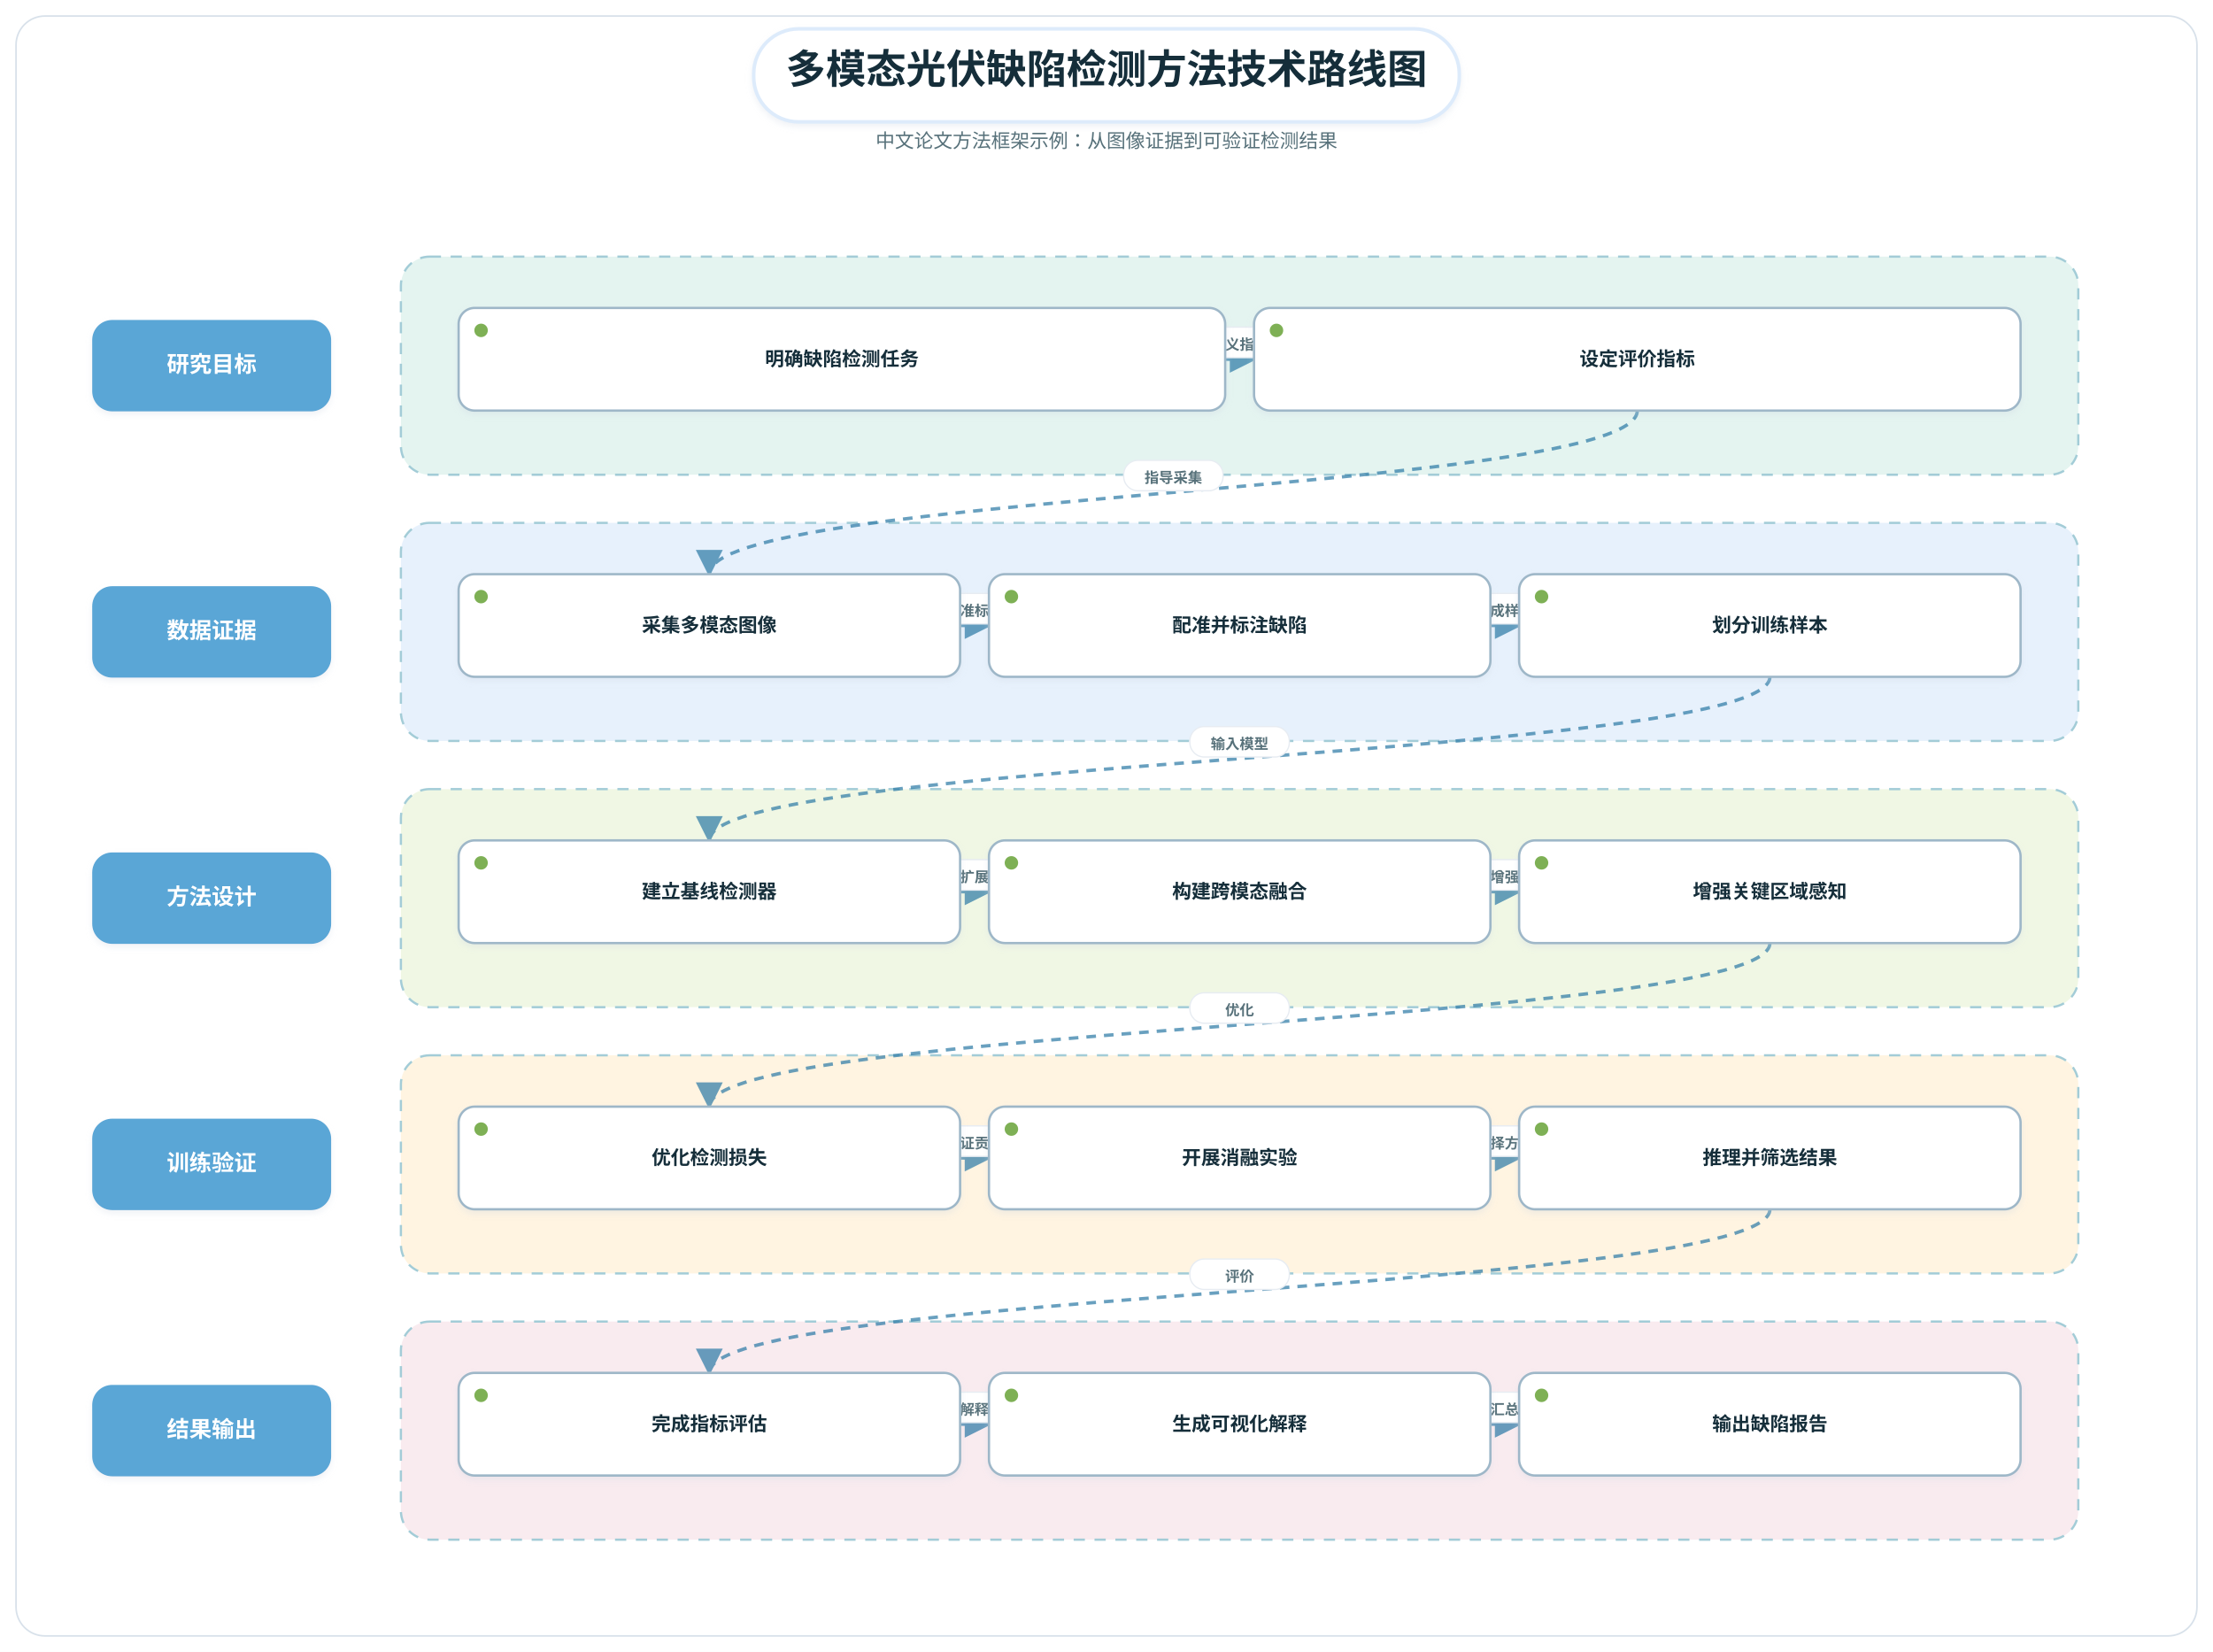
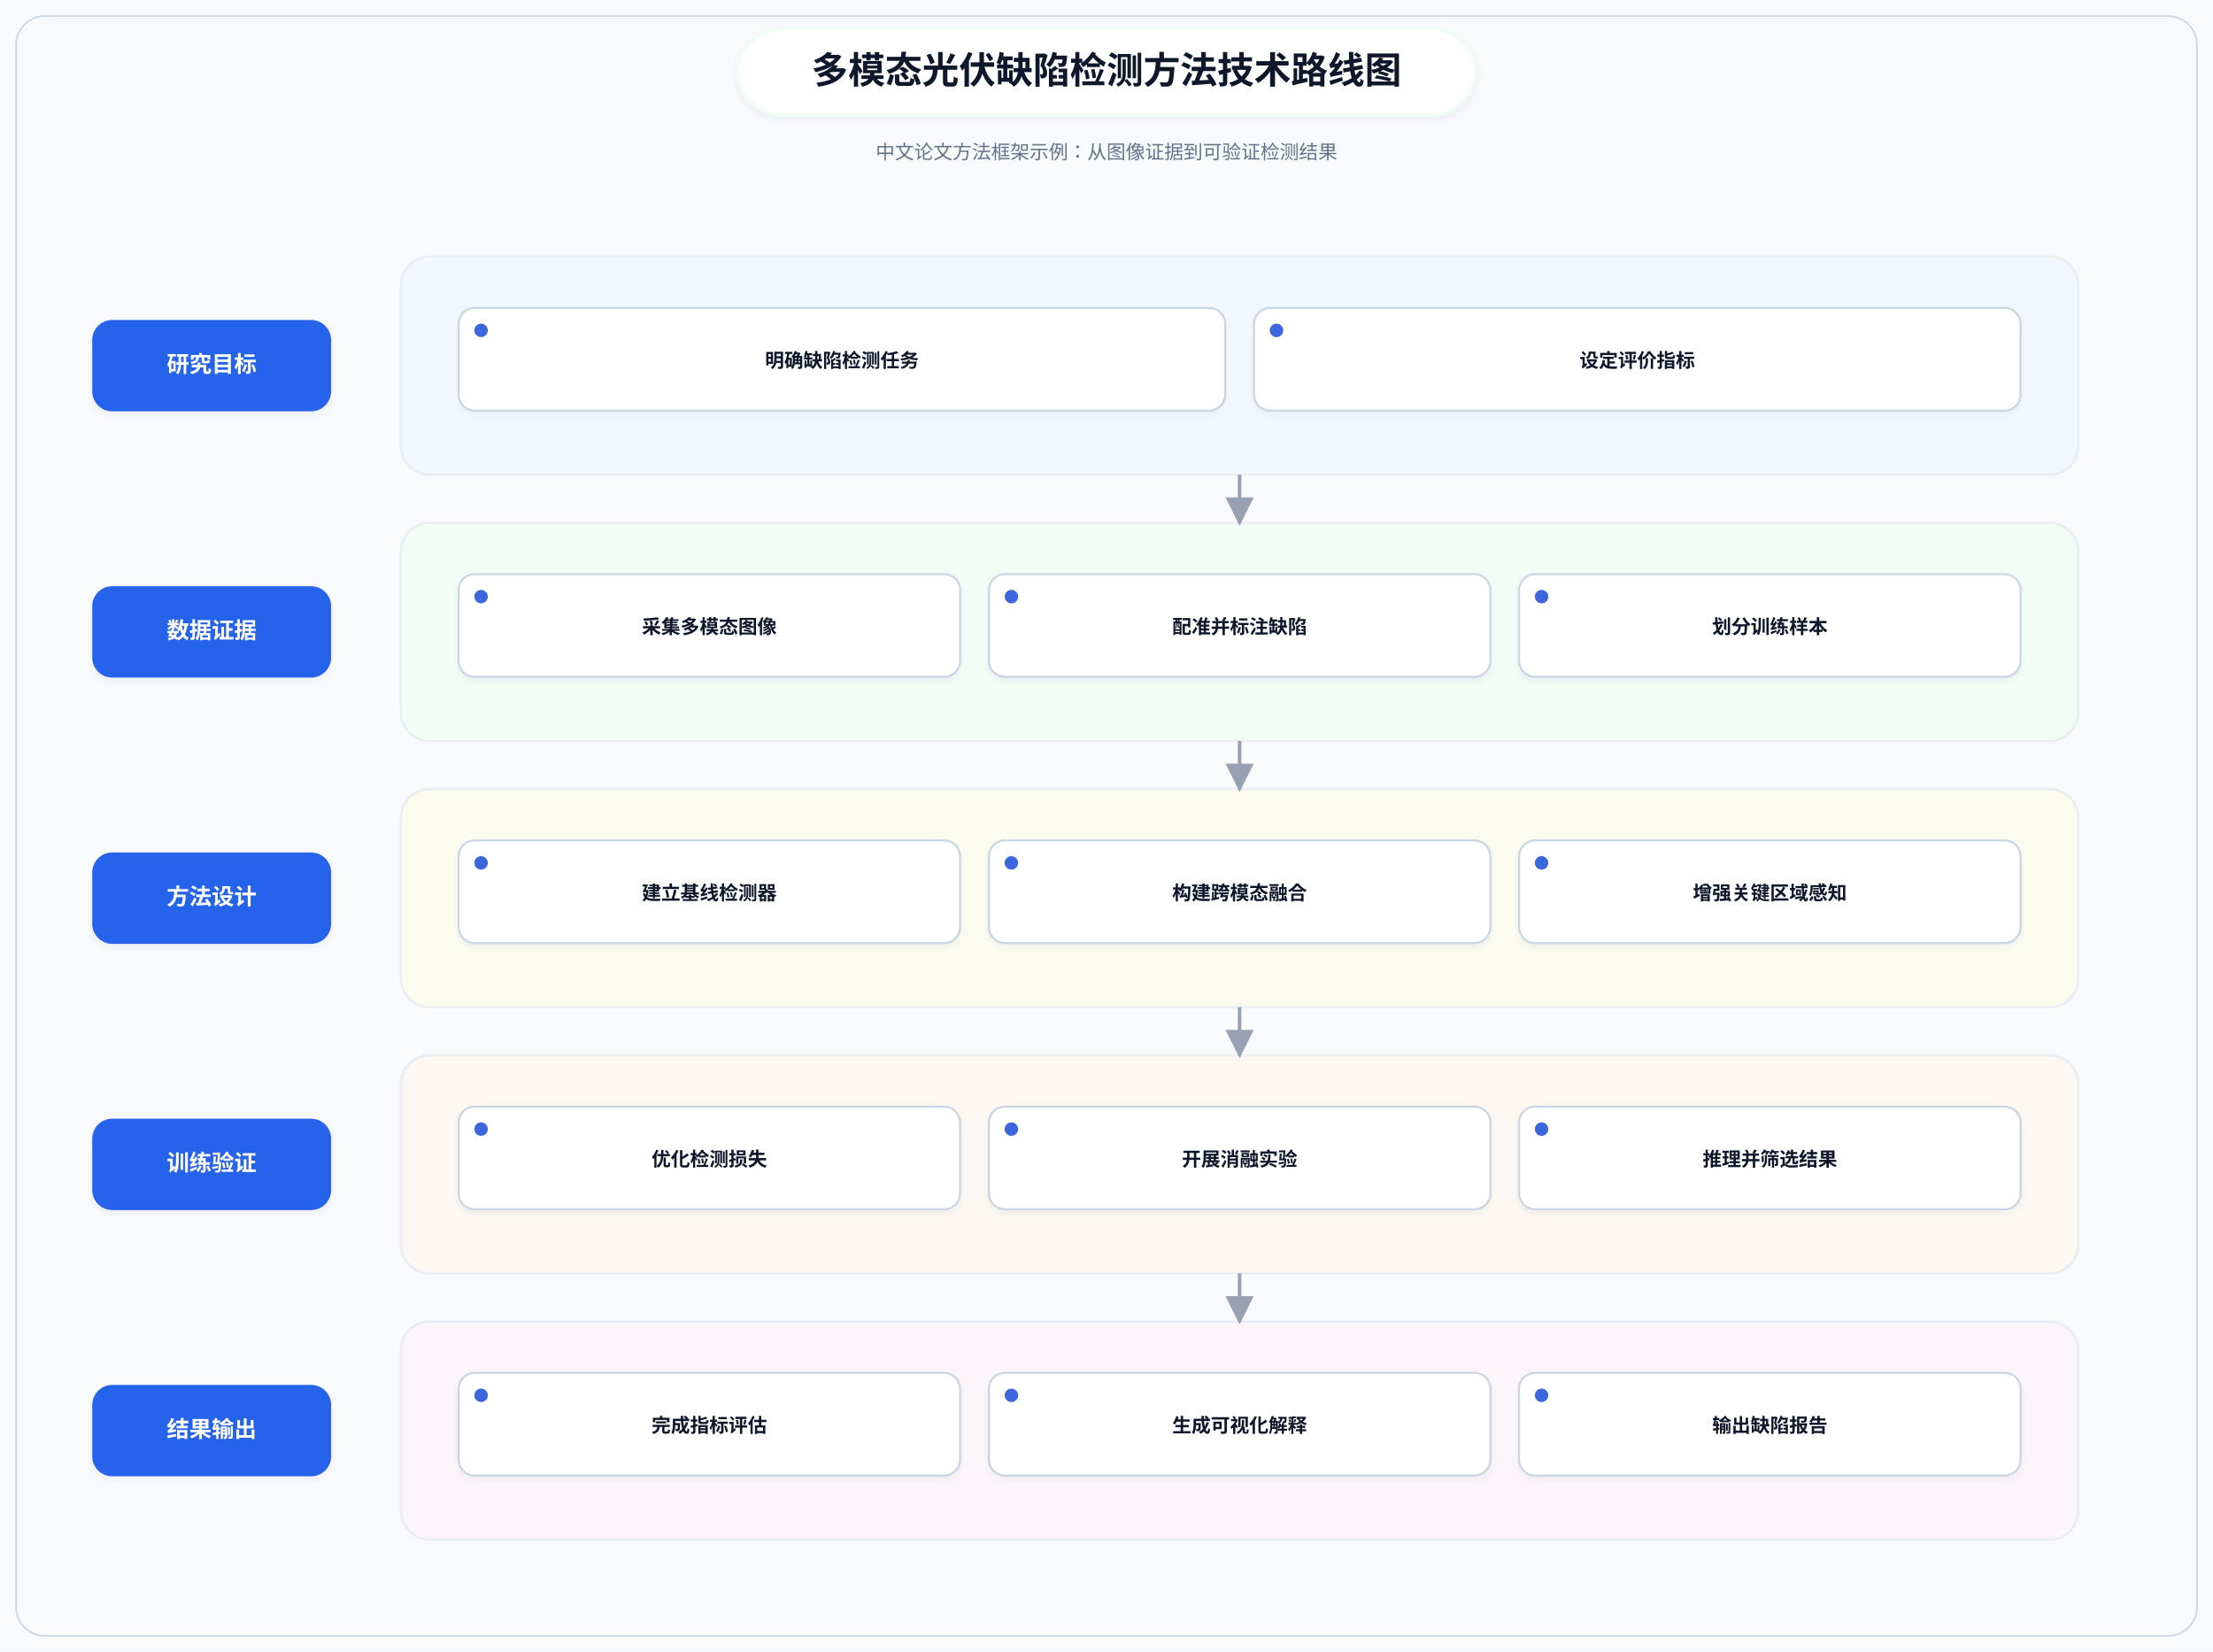
<svg xmlns="http://www.w3.org/2000/svg" width="1380" height="1030" viewBox="0 0 1380 1030">
  <defs>
    <marker id="arrow" viewBox="0 0 10 10" refX="9" refY="5" markerWidth="8" markerHeight="8" orient="auto-start-reverse">
-       <path d="M 0 0 L 10 5 L 0 10 z" fill="#2F7CA6" />
+       <path d="M 0 0 L 10 5 L 0 10 z" fill="#64748B" />
    </marker>
    <filter id="softShadow" x="-20%" y="-20%" width="140%" height="140%">
      <feDropShadow dx="0" dy="2" stdDeviation="2" flood-color="#CBD5E1" flood-opacity="0.32" />
    </filter>
  </defs>
-   <rect width="100%" height="100%" fill="#FFFFFF" />
-   <rect x="10.0" y="10.0" width="1360.0" height="1010.0" rx="18" fill="none" stroke="#D8E1EA" stroke-width="1.0" />
-   <rect x="470.0" y="18.0" width="440.0" height="58.0" rx="28" fill="#FFFFFF" stroke="#DDEBFB" stroke-width="2.2" filter="url(#softShadow)" />
-   <text x="690.0" y="52.0" text-anchor="middle" font-size="25" font-family="Arial, Helvetica, sans-serif" font-weight="700" fill="#152E3A">多模态光伏缺陷检测方法技术路线图</text>
-   <text x="690.0" y="92.0" text-anchor="middle" font-size="12" font-family="Arial, Helvetica, sans-serif" font-weight="400" fill="#57717A">中文论文方法框架示例：从图像证据到可验证检测结果</text>
-   <rect x="250.0" y="160.0" width="1046.0" height="136.0" rx="18" fill="#D8F0EA" stroke="#7CB7C6" stroke-width="1.4" stroke-dasharray="7 6" opacity="0.70" />
-   <rect x="58.0" y="200.0" width="148.0" height="56.0" rx="12" fill="#5AA6D6" stroke="#5AA6D6" stroke-width="1.0" filter="url(#softShadow)" />
+   <rect width="100%" height="100%" fill="#F8FAFC" />
+   <rect x="10.0" y="10.0" width="1360.0" height="1010.0" rx="18" fill="none" stroke="#CBD5E1" stroke-width="1.0" />
+   <rect x="460.0" y="18.0" width="460.0" height="54.0" rx="28" fill="#FFFFFF" stroke="#F0FDF4" stroke-width="2.2" filter="url(#softShadow)" />
+   <text x="690.0" y="52.0" text-anchor="middle" font-size="23" font-family="Arial, Helvetica, sans-serif" font-weight="700" fill="#0F172A">多模态光伏缺陷检测方法技术路线图</text>
+   <text x="690.0" y="99.0" text-anchor="middle" font-size="12" font-family="Arial, Helvetica, sans-serif" font-weight="400" fill="#64748B">中文论文方法框架示例：从图像证据到可验证检测结果</text>
+   <rect x="250.0" y="160.0" width="1046.0" height="136.0" rx="18" fill="#EFF6FF" stroke="#E2E8F0" stroke-width="1.4" opacity="0.70" />
+   <rect x="58.0" y="200.0" width="148.0" height="56.0" rx="12" fill="#2563EB" stroke="#2563EB" stroke-width="1.0" filter="url(#softShadow)" />
  <text x="132.0" y="232.0" text-anchor="middle" font-size="14" font-family="Arial, Helvetica, sans-serif" font-weight="700" fill="#FFFFFF">研究目标</text>
-   <rect x="250.0" y="326.0" width="1046.0" height="136.0" rx="18" fill="#DDEBFB" stroke="#7CB7C6" stroke-width="1.4" stroke-dasharray="7 6" opacity="0.70" />
-   <rect x="58.0" y="366.0" width="148.0" height="56.0" rx="12" fill="#5AA6D6" stroke="#5AA6D6" stroke-width="1.0" filter="url(#softShadow)" />
+   <rect x="250.0" y="326.0" width="1046.0" height="136.0" rx="18" fill="#F0FDF4" stroke="#E2E8F0" stroke-width="1.4" opacity="0.70" />
+   <rect x="58.0" y="366.0" width="148.0" height="56.0" rx="12" fill="#2563EB" stroke="#2563EB" stroke-width="1.0" filter="url(#softShadow)" />
  <text x="132.0" y="398.0" text-anchor="middle" font-size="14" font-family="Arial, Helvetica, sans-serif" font-weight="700" fill="#FFFFFF">数据证据</text>
-   <rect x="250.0" y="492.0" width="1046.0" height="136.0" rx="18" fill="#EAF4D9" stroke="#7CB7C6" stroke-width="1.4" stroke-dasharray="7 6" opacity="0.70" />
-   <rect x="58.0" y="532.0" width="148.0" height="56.0" rx="12" fill="#5AA6D6" stroke="#5AA6D6" stroke-width="1.0" filter="url(#softShadow)" />
+   <rect x="250.0" y="492.0" width="1046.0" height="136.0" rx="18" fill="#FEFCE8" stroke="#E2E8F0" stroke-width="1.4" opacity="0.70" />
+   <rect x="58.0" y="532.0" width="148.0" height="56.0" rx="12" fill="#2563EB" stroke="#2563EB" stroke-width="1.0" filter="url(#softShadow)" />
  <text x="132.0" y="564.0" text-anchor="middle" font-size="14" font-family="Arial, Helvetica, sans-serif" font-weight="700" fill="#FFFFFF">方法设计</text>
-   <rect x="250.0" y="658.0" width="1046.0" height="136.0" rx="18" fill="#FFF0D4" stroke="#7CB7C6" stroke-width="1.4" stroke-dasharray="7 6" opacity="0.70" />
-   <rect x="58.0" y="698.0" width="148.0" height="56.0" rx="12" fill="#5AA6D6" stroke="#5AA6D6" stroke-width="1.0" filter="url(#softShadow)" />
+   <rect x="250.0" y="658.0" width="1046.0" height="136.0" rx="18" fill="#FFF7ED" stroke="#E2E8F0" stroke-width="1.4" opacity="0.70" />
+   <rect x="58.0" y="698.0" width="148.0" height="56.0" rx="12" fill="#2563EB" stroke="#2563EB" stroke-width="1.0" filter="url(#softShadow)" />
  <text x="132.0" y="730.0" text-anchor="middle" font-size="14" font-family="Arial, Helvetica, sans-serif" font-weight="700" fill="#FFFFFF">训练验证</text>
-   <rect x="250.0" y="824.0" width="1046.0" height="136.0" rx="18" fill="#F6E2E8" stroke="#7CB7C6" stroke-width="1.4" stroke-dasharray="7 6" opacity="0.70" />
-   <rect x="58.0" y="864.0" width="148.0" height="56.0" rx="12" fill="#5AA6D6" stroke="#5AA6D6" stroke-width="1.0" filter="url(#softShadow)" />
+   <rect x="250.0" y="824.0" width="1046.0" height="136.0" rx="18" fill="#FDF2F8" stroke="#E2E8F0" stroke-width="1.4" opacity="0.70" />
+   <rect x="58.0" y="864.0" width="148.0" height="56.0" rx="12" fill="#2563EB" stroke="#2563EB" stroke-width="1.0" filter="url(#softShadow)" />
  <text x="132.0" y="896.0" text-anchor="middle" font-size="14" font-family="Arial, Helvetica, sans-serif" font-weight="700" fill="#FFFFFF">结果输出</text>
-   <path d="M 764.0 224.0 C 773.0 224.0, 773.0 224.0, 782.0 224.0" fill="none" stroke="#2F7CA6" stroke-width="2.1" marker-end="url(#arrow)" opacity="0.72" />
-   <rect x="742.0" y="204.0" width="62.0" height="19.0" rx="9" fill="#FFFFFF" stroke="#E7ECF2" stroke-width="0.8" />
-   <text x="773.0" y="218.0" text-anchor="middle" font-size="9" font-family="Arial, Helvetica, sans-serif" font-weight="600" fill="#57717A">定义指标</text>
-   <path d="M 1021.0 256.0 C 1021.0 307.0, 442.3 307.0, 442.3 358.0" fill="none" stroke="#2F7CA6" stroke-width="2.1" marker-end="url(#arrow)" opacity="0.72" stroke-dasharray="6 5" />
-   <rect x="700.7" y="287.0" width="62.0" height="19.0" rx="9" fill="#FFFFFF" stroke="#E7ECF2" stroke-width="0.8" />
-   <text x="731.7" y="301.0" text-anchor="middle" font-size="9" font-family="Arial, Helvetica, sans-serif" font-weight="600" fill="#57717A">指导采集</text>
-   <path d="M 598.7 390.0 C 607.7 390.0, 607.7 390.0, 616.7 390.0" fill="none" stroke="#2F7CA6" stroke-width="2.1" marker-end="url(#arrow)" opacity="0.72" />
-   <rect x="576.7" y="370.0" width="62.0" height="19.0" rx="9" fill="#FFFFFF" stroke="#E7ECF2" stroke-width="0.8" />
-   <text x="607.7" y="384.0" text-anchor="middle" font-size="9" font-family="Arial, Helvetica, sans-serif" font-weight="600" fill="#57717A">配准标注</text>
-   <path d="M 929.3 390.0 C 938.3 390.0, 938.3 390.0, 947.3 390.0" fill="none" stroke="#2F7CA6" stroke-width="2.1" marker-end="url(#arrow)" opacity="0.72" />
-   <rect x="907.3" y="370.0" width="62.0" height="19.0" rx="9" fill="#FFFFFF" stroke="#E7ECF2" stroke-width="0.8" />
-   <text x="938.3" y="384.0" text-anchor="middle" font-size="9" font-family="Arial, Helvetica, sans-serif" font-weight="600" fill="#57717A">形成样本</text>
-   <path d="M 1103.7 422.0 C 1103.7 473.0, 442.3 473.0, 442.3 524.0" fill="none" stroke="#2F7CA6" stroke-width="2.1" marker-end="url(#arrow)" opacity="0.72" stroke-dasharray="6 5" />
-   <rect x="742.0" y="453.0" width="62.0" height="19.0" rx="9" fill="#FFFFFF" stroke="#E7ECF2" stroke-width="0.8" />
-   <text x="773.0" y="467.0" text-anchor="middle" font-size="9" font-family="Arial, Helvetica, sans-serif" font-weight="600" fill="#57717A">输入模型</text>
-   <path d="M 598.7 556.0 C 607.7 556.0, 607.7 556.0, 616.7 556.0" fill="none" stroke="#2F7CA6" stroke-width="2.1" marker-end="url(#arrow)" opacity="0.72" />
-   <rect x="576.7" y="536.0" width="62.0" height="19.0" rx="9" fill="#FFFFFF" stroke="#E7ECF2" stroke-width="0.8" />
-   <text x="607.7" y="550.0" text-anchor="middle" font-size="9" font-family="Arial, Helvetica, sans-serif" font-weight="600" fill="#57717A">扩展</text>
-   <path d="M 929.3 556.0 C 938.3 556.0, 938.3 556.0, 947.3 556.0" fill="none" stroke="#2F7CA6" stroke-width="2.1" marker-end="url(#arrow)" opacity="0.72" />
-   <rect x="907.3" y="536.0" width="62.0" height="19.0" rx="9" fill="#FFFFFF" stroke="#E7ECF2" stroke-width="0.8" />
-   <text x="938.3" y="550.0" text-anchor="middle" font-size="9" font-family="Arial, Helvetica, sans-serif" font-weight="600" fill="#57717A">增强</text>
-   <path d="M 1103.7 588.0 C 1103.7 639.0, 442.3 639.0, 442.3 690.0" fill="none" stroke="#2F7CA6" stroke-width="2.1" marker-end="url(#arrow)" opacity="0.72" stroke-dasharray="6 5" />
-   <rect x="742.0" y="619.0" width="62.0" height="19.0" rx="9" fill="#FFFFFF" stroke="#E7ECF2" stroke-width="0.8" />
-   <text x="773.0" y="633.0" text-anchor="middle" font-size="9" font-family="Arial, Helvetica, sans-serif" font-weight="600" fill="#57717A">优化</text>
-   <path d="M 598.7 722.0 C 607.7 722.0, 607.7 722.0, 616.7 722.0" fill="none" stroke="#2F7CA6" stroke-width="2.1" marker-end="url(#arrow)" opacity="0.72" />
-   <rect x="576.7" y="702.0" width="62.0" height="19.0" rx="9" fill="#FFFFFF" stroke="#E7ECF2" stroke-width="0.8" />
-   <text x="607.7" y="716.0" text-anchor="middle" font-size="9" font-family="Arial, Helvetica, sans-serif" font-weight="600" fill="#57717A">验证贡献</text>
-   <path d="M 929.3 722.0 C 938.3 722.0, 938.3 722.0, 947.3 722.0" fill="none" stroke="#2F7CA6" stroke-width="2.1" marker-end="url(#arrow)" opacity="0.72" />
-   <rect x="907.3" y="702.0" width="62.0" height="19.0" rx="9" fill="#FFFFFF" stroke="#E7ECF2" stroke-width="0.8" />
-   <text x="938.3" y="716.0" text-anchor="middle" font-size="9" font-family="Arial, Helvetica, sans-serif" font-weight="600" fill="#57717A">选择方案</text>
-   <path d="M 1103.7 754.0 C 1103.7 805.0, 442.3 805.0, 442.3 856.0" fill="none" stroke="#2F7CA6" stroke-width="2.1" marker-end="url(#arrow)" opacity="0.72" stroke-dasharray="6 5" />
-   <rect x="742.0" y="785.0" width="62.0" height="19.0" rx="9" fill="#FFFFFF" stroke="#E7ECF2" stroke-width="0.8" />
-   <text x="773.0" y="799.0" text-anchor="middle" font-size="9" font-family="Arial, Helvetica, sans-serif" font-weight="600" fill="#57717A">评价</text>
-   <path d="M 598.7 888.0 C 607.7 888.0, 607.7 888.0, 616.7 888.0" fill="none" stroke="#2F7CA6" stroke-width="2.1" marker-end="url(#arrow)" opacity="0.72" />
-   <rect x="576.7" y="868.0" width="62.0" height="19.0" rx="9" fill="#FFFFFF" stroke="#E7ECF2" stroke-width="0.8" />
-   <text x="607.7" y="882.0" text-anchor="middle" font-size="9" font-family="Arial, Helvetica, sans-serif" font-weight="600" fill="#57717A">解释</text>
-   <path d="M 929.3 888.0 C 938.3 888.0, 938.3 888.0, 947.3 888.0" fill="none" stroke="#2F7CA6" stroke-width="2.1" marker-end="url(#arrow)" opacity="0.72" />
-   <rect x="907.3" y="868.0" width="62.0" height="19.0" rx="9" fill="#FFFFFF" stroke="#E7ECF2" stroke-width="0.8" />
-   <text x="938.3" y="882.0" text-anchor="middle" font-size="9" font-family="Arial, Helvetica, sans-serif" font-weight="600" fill="#57717A">汇总</text>
+   <line x1="773.0" y1="296.0" x2="773.0" y2="326.0" stroke="#64748B" stroke-width="2.2" marker-end="url(#arrow)" opacity="0.66" />
+   <line x1="773.0" y1="462.0" x2="773.0" y2="492.0" stroke="#64748B" stroke-width="2.2" marker-end="url(#arrow)" opacity="0.66" />
+   <line x1="773.0" y1="628.0" x2="773.0" y2="658.0" stroke="#64748B" stroke-width="2.2" marker-end="url(#arrow)" opacity="0.66" />
+   <line x1="773.0" y1="794.0" x2="773.0" y2="824.0" stroke="#64748B" stroke-width="2.2" marker-end="url(#arrow)" opacity="0.66" />
  <g class="node" data-node="goal_task" style="cursor:pointer">
-     <rect x="286.0" y="192.0" width="478.0" height="64.0" rx="10" fill="#FFFFFF" stroke="#9EB7C8" stroke-width="1.45" filter="url(#softShadow)" />
-     <circle cx="300.0" cy="206.0" r="4.2" fill="#6AA43A" opacity="0.86" />
-     <text x="525.0" y="228.0" text-anchor="middle" font-size="12" font-family="Arial, Helvetica, sans-serif" font-weight="600" fill="#152E3A">明确缺陷检测任务</text>
+     <rect x="286.0" y="192.0" width="478.0" height="64.0" rx="10" fill="#FFFFFF" stroke="#CBD5E1" stroke-width="1.25" filter="url(#softShadow)" />
+     <circle cx="300.0" cy="206.0" r="4.2" fill="#1D4ED8" opacity="0.86" />
+     <text x="525.0" y="229.0" text-anchor="middle" font-size="12" font-family="Arial, Helvetica, sans-serif" font-weight="600" fill="#0F172A">明确缺陷检测任务</text>
  </g>
  <g class="node" data-node="goal_metric" style="cursor:pointer">
-     <rect x="782.0" y="192.0" width="478.0" height="64.0" rx="10" fill="#FFFFFF" stroke="#9EB7C8" stroke-width="1.45" filter="url(#softShadow)" />
-     <circle cx="796.0" cy="206.0" r="4.2" fill="#6AA43A" opacity="0.86" />
-     <text x="1021.0" y="228.0" text-anchor="middle" font-size="12" font-family="Arial, Helvetica, sans-serif" font-weight="600" fill="#152E3A">设定评价指标</text>
+     <rect x="782.0" y="192.0" width="478.0" height="64.0" rx="10" fill="#FFFFFF" stroke="#CBD5E1" stroke-width="1.25" filter="url(#softShadow)" />
+     <circle cx="796.0" cy="206.0" r="4.2" fill="#1D4ED8" opacity="0.86" />
+     <text x="1021.0" y="229.0" text-anchor="middle" font-size="12" font-family="Arial, Helvetica, sans-serif" font-weight="600" fill="#0F172A">设定评价指标</text>
  </g>
  <g class="node" data-node="data_collect" style="cursor:pointer">
-     <rect x="286.0" y="358.0" width="312.7" height="64.0" rx="10" fill="#FFFFFF" stroke="#9EB7C8" stroke-width="1.45" filter="url(#softShadow)" />
-     <circle cx="300.0" cy="372.0" r="4.2" fill="#6AA43A" opacity="0.86" />
-     <text x="442.3" y="394.0" text-anchor="middle" font-size="12" font-family="Arial, Helvetica, sans-serif" font-weight="600" fill="#152E3A">采集多模态图像</text>
+     <rect x="286.0" y="358.0" width="312.7" height="64.0" rx="10" fill="#FFFFFF" stroke="#CBD5E1" stroke-width="1.25" filter="url(#softShadow)" />
+     <circle cx="300.0" cy="372.0" r="4.2" fill="#1D4ED8" opacity="0.86" />
+     <text x="442.3" y="395.0" text-anchor="middle" font-size="12" font-family="Arial, Helvetica, sans-serif" font-weight="600" fill="#0F172A">采集多模态图像</text>
  </g>
  <g class="node" data-node="data_align" style="cursor:pointer">
-     <rect x="616.7" y="358.0" width="312.7" height="64.0" rx="10" fill="#FFFFFF" stroke="#9EB7C8" stroke-width="1.45" filter="url(#softShadow)" />
-     <circle cx="630.7" cy="372.0" r="4.2" fill="#6AA43A" opacity="0.86" />
-     <text x="773.0" y="394.0" text-anchor="middle" font-size="12" font-family="Arial, Helvetica, sans-serif" font-weight="600" fill="#152E3A">配准并标注缺陷</text>
+     <rect x="616.7" y="358.0" width="312.7" height="64.0" rx="10" fill="#FFFFFF" stroke="#CBD5E1" stroke-width="1.25" filter="url(#softShadow)" />
+     <circle cx="630.7" cy="372.0" r="4.2" fill="#1D4ED8" opacity="0.86" />
+     <text x="773.0" y="395.0" text-anchor="middle" font-size="12" font-family="Arial, Helvetica, sans-serif" font-weight="600" fill="#0F172A">配准并标注缺陷</text>
  </g>
  <g class="node" data-node="data_split" style="cursor:pointer">
-     <rect x="947.3" y="358.0" width="312.7" height="64.0" rx="10" fill="#FFFFFF" stroke="#9EB7C8" stroke-width="1.45" filter="url(#softShadow)" />
-     <circle cx="961.3" cy="372.0" r="4.2" fill="#6AA43A" opacity="0.86" />
-     <text x="1103.7" y="394.0" text-anchor="middle" font-size="12" font-family="Arial, Helvetica, sans-serif" font-weight="600" fill="#152E3A">划分训练样本</text>
+     <rect x="947.3" y="358.0" width="312.7" height="64.0" rx="10" fill="#FFFFFF" stroke="#CBD5E1" stroke-width="1.25" filter="url(#softShadow)" />
+     <circle cx="961.3" cy="372.0" r="4.2" fill="#1D4ED8" opacity="0.86" />
+     <text x="1103.7" y="395.0" text-anchor="middle" font-size="12" font-family="Arial, Helvetica, sans-serif" font-weight="600" fill="#0F172A">划分训练样本</text>
  </g>
  <g class="node" data-node="method_baseline" style="cursor:pointer">
-     <rect x="286.0" y="524.0" width="312.7" height="64.0" rx="10" fill="#FFFFFF" stroke="#9EB7C8" stroke-width="1.45" filter="url(#softShadow)" />
-     <circle cx="300.0" cy="538.0" r="4.2" fill="#6AA43A" opacity="0.86" />
-     <text x="442.3" y="560.0" text-anchor="middle" font-size="12" font-family="Arial, Helvetica, sans-serif" font-weight="600" fill="#152E3A">建立基线检测器</text>
+     <rect x="286.0" y="524.0" width="312.7" height="64.0" rx="10" fill="#FFFFFF" stroke="#CBD5E1" stroke-width="1.25" filter="url(#softShadow)" />
+     <circle cx="300.0" cy="538.0" r="4.2" fill="#1D4ED8" opacity="0.86" />
+     <text x="442.3" y="561.0" text-anchor="middle" font-size="12" font-family="Arial, Helvetica, sans-serif" font-weight="600" fill="#0F172A">建立基线检测器</text>
  </g>
  <g class="node" data-node="method_fusion" style="cursor:pointer">
-     <rect x="616.7" y="524.0" width="312.7" height="64.0" rx="10" fill="#FFFFFF" stroke="#9EB7C8" stroke-width="1.45" filter="url(#softShadow)" />
-     <circle cx="630.7" cy="538.0" r="4.2" fill="#6AA43A" opacity="0.86" />
-     <text x="773.0" y="560.0" text-anchor="middle" font-size="12" font-family="Arial, Helvetica, sans-serif" font-weight="600" fill="#152E3A">构建跨模态融合</text>
+     <rect x="616.7" y="524.0" width="312.7" height="64.0" rx="10" fill="#FFFFFF" stroke="#CBD5E1" stroke-width="1.25" filter="url(#softShadow)" />
+     <circle cx="630.7" cy="538.0" r="4.2" fill="#1D4ED8" opacity="0.86" />
+     <text x="773.0" y="561.0" text-anchor="middle" font-size="12" font-family="Arial, Helvetica, sans-serif" font-weight="600" fill="#0F172A">构建跨模态融合</text>
  </g>
  <g class="node" data-node="method_attention" style="cursor:pointer">
-     <rect x="947.3" y="524.0" width="312.7" height="64.0" rx="10" fill="#FFFFFF" stroke="#9EB7C8" stroke-width="1.45" filter="url(#softShadow)" />
-     <circle cx="961.3" cy="538.0" r="4.2" fill="#6AA43A" opacity="0.86" />
-     <text x="1103.7" y="560.0" text-anchor="middle" font-size="12" font-family="Arial, Helvetica, sans-serif" font-weight="600" fill="#152E3A">增强关键区域感知</text>
+     <rect x="947.3" y="524.0" width="312.7" height="64.0" rx="10" fill="#FFFFFF" stroke="#CBD5E1" stroke-width="1.25" filter="url(#softShadow)" />
+     <circle cx="961.3" cy="538.0" r="4.2" fill="#1D4ED8" opacity="0.86" />
+     <text x="1103.7" y="561.0" text-anchor="middle" font-size="12" font-family="Arial, Helvetica, sans-serif" font-weight="600" fill="#0F172A">增强关键区域感知</text>
  </g>
  <g class="node" data-node="training_loss" style="cursor:pointer">
-     <rect x="286.0" y="690.0" width="312.7" height="64.0" rx="10" fill="#FFFFFF" stroke="#9EB7C8" stroke-width="1.45" filter="url(#softShadow)" />
-     <circle cx="300.0" cy="704.0" r="4.2" fill="#6AA43A" opacity="0.86" />
-     <text x="442.3" y="726.0" text-anchor="middle" font-size="12" font-family="Arial, Helvetica, sans-serif" font-weight="600" fill="#152E3A">优化检测损失</text>
+     <rect x="286.0" y="690.0" width="312.7" height="64.0" rx="10" fill="#FFFFFF" stroke="#CBD5E1" stroke-width="1.25" filter="url(#softShadow)" />
+     <circle cx="300.0" cy="704.0" r="4.2" fill="#1D4ED8" opacity="0.86" />
+     <text x="442.3" y="727.0" text-anchor="middle" font-size="12" font-family="Arial, Helvetica, sans-serif" font-weight="600" fill="#0F172A">优化检测损失</text>
  </g>
  <g class="node" data-node="training_ablation" style="cursor:pointer">
-     <rect x="616.7" y="690.0" width="312.7" height="64.0" rx="10" fill="#FFFFFF" stroke="#9EB7C8" stroke-width="1.45" filter="url(#softShadow)" />
-     <circle cx="630.7" cy="704.0" r="4.2" fill="#6AA43A" opacity="0.86" />
-     <text x="773.0" y="726.0" text-anchor="middle" font-size="12" font-family="Arial, Helvetica, sans-serif" font-weight="600" fill="#152E3A">开展消融实验</text>
+     <rect x="616.7" y="690.0" width="312.7" height="64.0" rx="10" fill="#FFFFFF" stroke="#CBD5E1" stroke-width="1.25" filter="url(#softShadow)" />
+     <circle cx="630.7" cy="704.0" r="4.2" fill="#1D4ED8" opacity="0.86" />
+     <text x="773.0" y="727.0" text-anchor="middle" font-size="12" font-family="Arial, Helvetica, sans-serif" font-weight="600" fill="#0F172A">开展消融实验</text>
  </g>
  <g class="node" data-node="training_infer" style="cursor:pointer">
-     <rect x="947.3" y="690.0" width="312.7" height="64.0" rx="10" fill="#FFFFFF" stroke="#9EB7C8" stroke-width="1.45" filter="url(#softShadow)" />
-     <circle cx="961.3" cy="704.0" r="4.2" fill="#6AA43A" opacity="0.86" />
-     <text x="1103.7" y="726.0" text-anchor="middle" font-size="12" font-family="Arial, Helvetica, sans-serif" font-weight="600" fill="#152E3A">推理并筛选结果</text>
+     <rect x="947.3" y="690.0" width="312.7" height="64.0" rx="10" fill="#FFFFFF" stroke="#CBD5E1" stroke-width="1.25" filter="url(#softShadow)" />
+     <circle cx="961.3" cy="704.0" r="4.2" fill="#1D4ED8" opacity="0.86" />
+     <text x="1103.7" y="727.0" text-anchor="middle" font-size="12" font-family="Arial, Helvetica, sans-serif" font-weight="600" fill="#0F172A">推理并筛选结果</text>
  </g>
  <g class="node" data-node="output_metrics" style="cursor:pointer">
-     <rect x="286.0" y="856.0" width="312.7" height="64.0" rx="10" fill="#FFFFFF" stroke="#9EB7C8" stroke-width="1.45" filter="url(#softShadow)" />
-     <circle cx="300.0" cy="870.0" r="4.2" fill="#6AA43A" opacity="0.86" />
-     <text x="442.3" y="892.0" text-anchor="middle" font-size="12" font-family="Arial, Helvetica, sans-serif" font-weight="600" fill="#152E3A">完成指标评估</text>
+     <rect x="286.0" y="856.0" width="312.7" height="64.0" rx="10" fill="#FFFFFF" stroke="#CBD5E1" stroke-width="1.25" filter="url(#softShadow)" />
+     <circle cx="300.0" cy="870.0" r="4.2" fill="#1D4ED8" opacity="0.86" />
+     <text x="442.3" y="893.0" text-anchor="middle" font-size="12" font-family="Arial, Helvetica, sans-serif" font-weight="600" fill="#0F172A">完成指标评估</text>
  </g>
  <g class="node" data-node="output_visual" style="cursor:pointer">
-     <rect x="616.7" y="856.0" width="312.7" height="64.0" rx="10" fill="#FFFFFF" stroke="#9EB7C8" stroke-width="1.45" filter="url(#softShadow)" />
-     <circle cx="630.7" cy="870.0" r="4.2" fill="#6AA43A" opacity="0.86" />
-     <text x="773.0" y="892.0" text-anchor="middle" font-size="12" font-family="Arial, Helvetica, sans-serif" font-weight="600" fill="#152E3A">生成可视化解释</text>
+     <rect x="616.7" y="856.0" width="312.7" height="64.0" rx="10" fill="#FFFFFF" stroke="#CBD5E1" stroke-width="1.25" filter="url(#softShadow)" />
+     <circle cx="630.7" cy="870.0" r="4.2" fill="#1D4ED8" opacity="0.86" />
+     <text x="773.0" y="893.0" text-anchor="middle" font-size="12" font-family="Arial, Helvetica, sans-serif" font-weight="600" fill="#0F172A">生成可视化解释</text>
  </g>
  <g class="node" data-node="output_report" style="cursor:pointer">
-     <rect x="947.3" y="856.0" width="312.7" height="64.0" rx="10" fill="#FFFFFF" stroke="#9EB7C8" stroke-width="1.45" filter="url(#softShadow)" />
-     <circle cx="961.3" cy="870.0" r="4.2" fill="#6AA43A" opacity="0.86" />
-     <text x="1103.7" y="892.0" text-anchor="middle" font-size="12" font-family="Arial, Helvetica, sans-serif" font-weight="600" fill="#152E3A">输出缺陷报告</text>
+     <rect x="947.3" y="856.0" width="312.7" height="64.0" rx="10" fill="#FFFFFF" stroke="#CBD5E1" stroke-width="1.25" filter="url(#softShadow)" />
+     <circle cx="961.3" cy="870.0" r="4.2" fill="#1D4ED8" opacity="0.86" />
+     <text x="1103.7" y="893.0" text-anchor="middle" font-size="12" font-family="Arial, Helvetica, sans-serif" font-weight="600" fill="#0F172A">输出缺陷报告</text>
  </g>
</svg>
